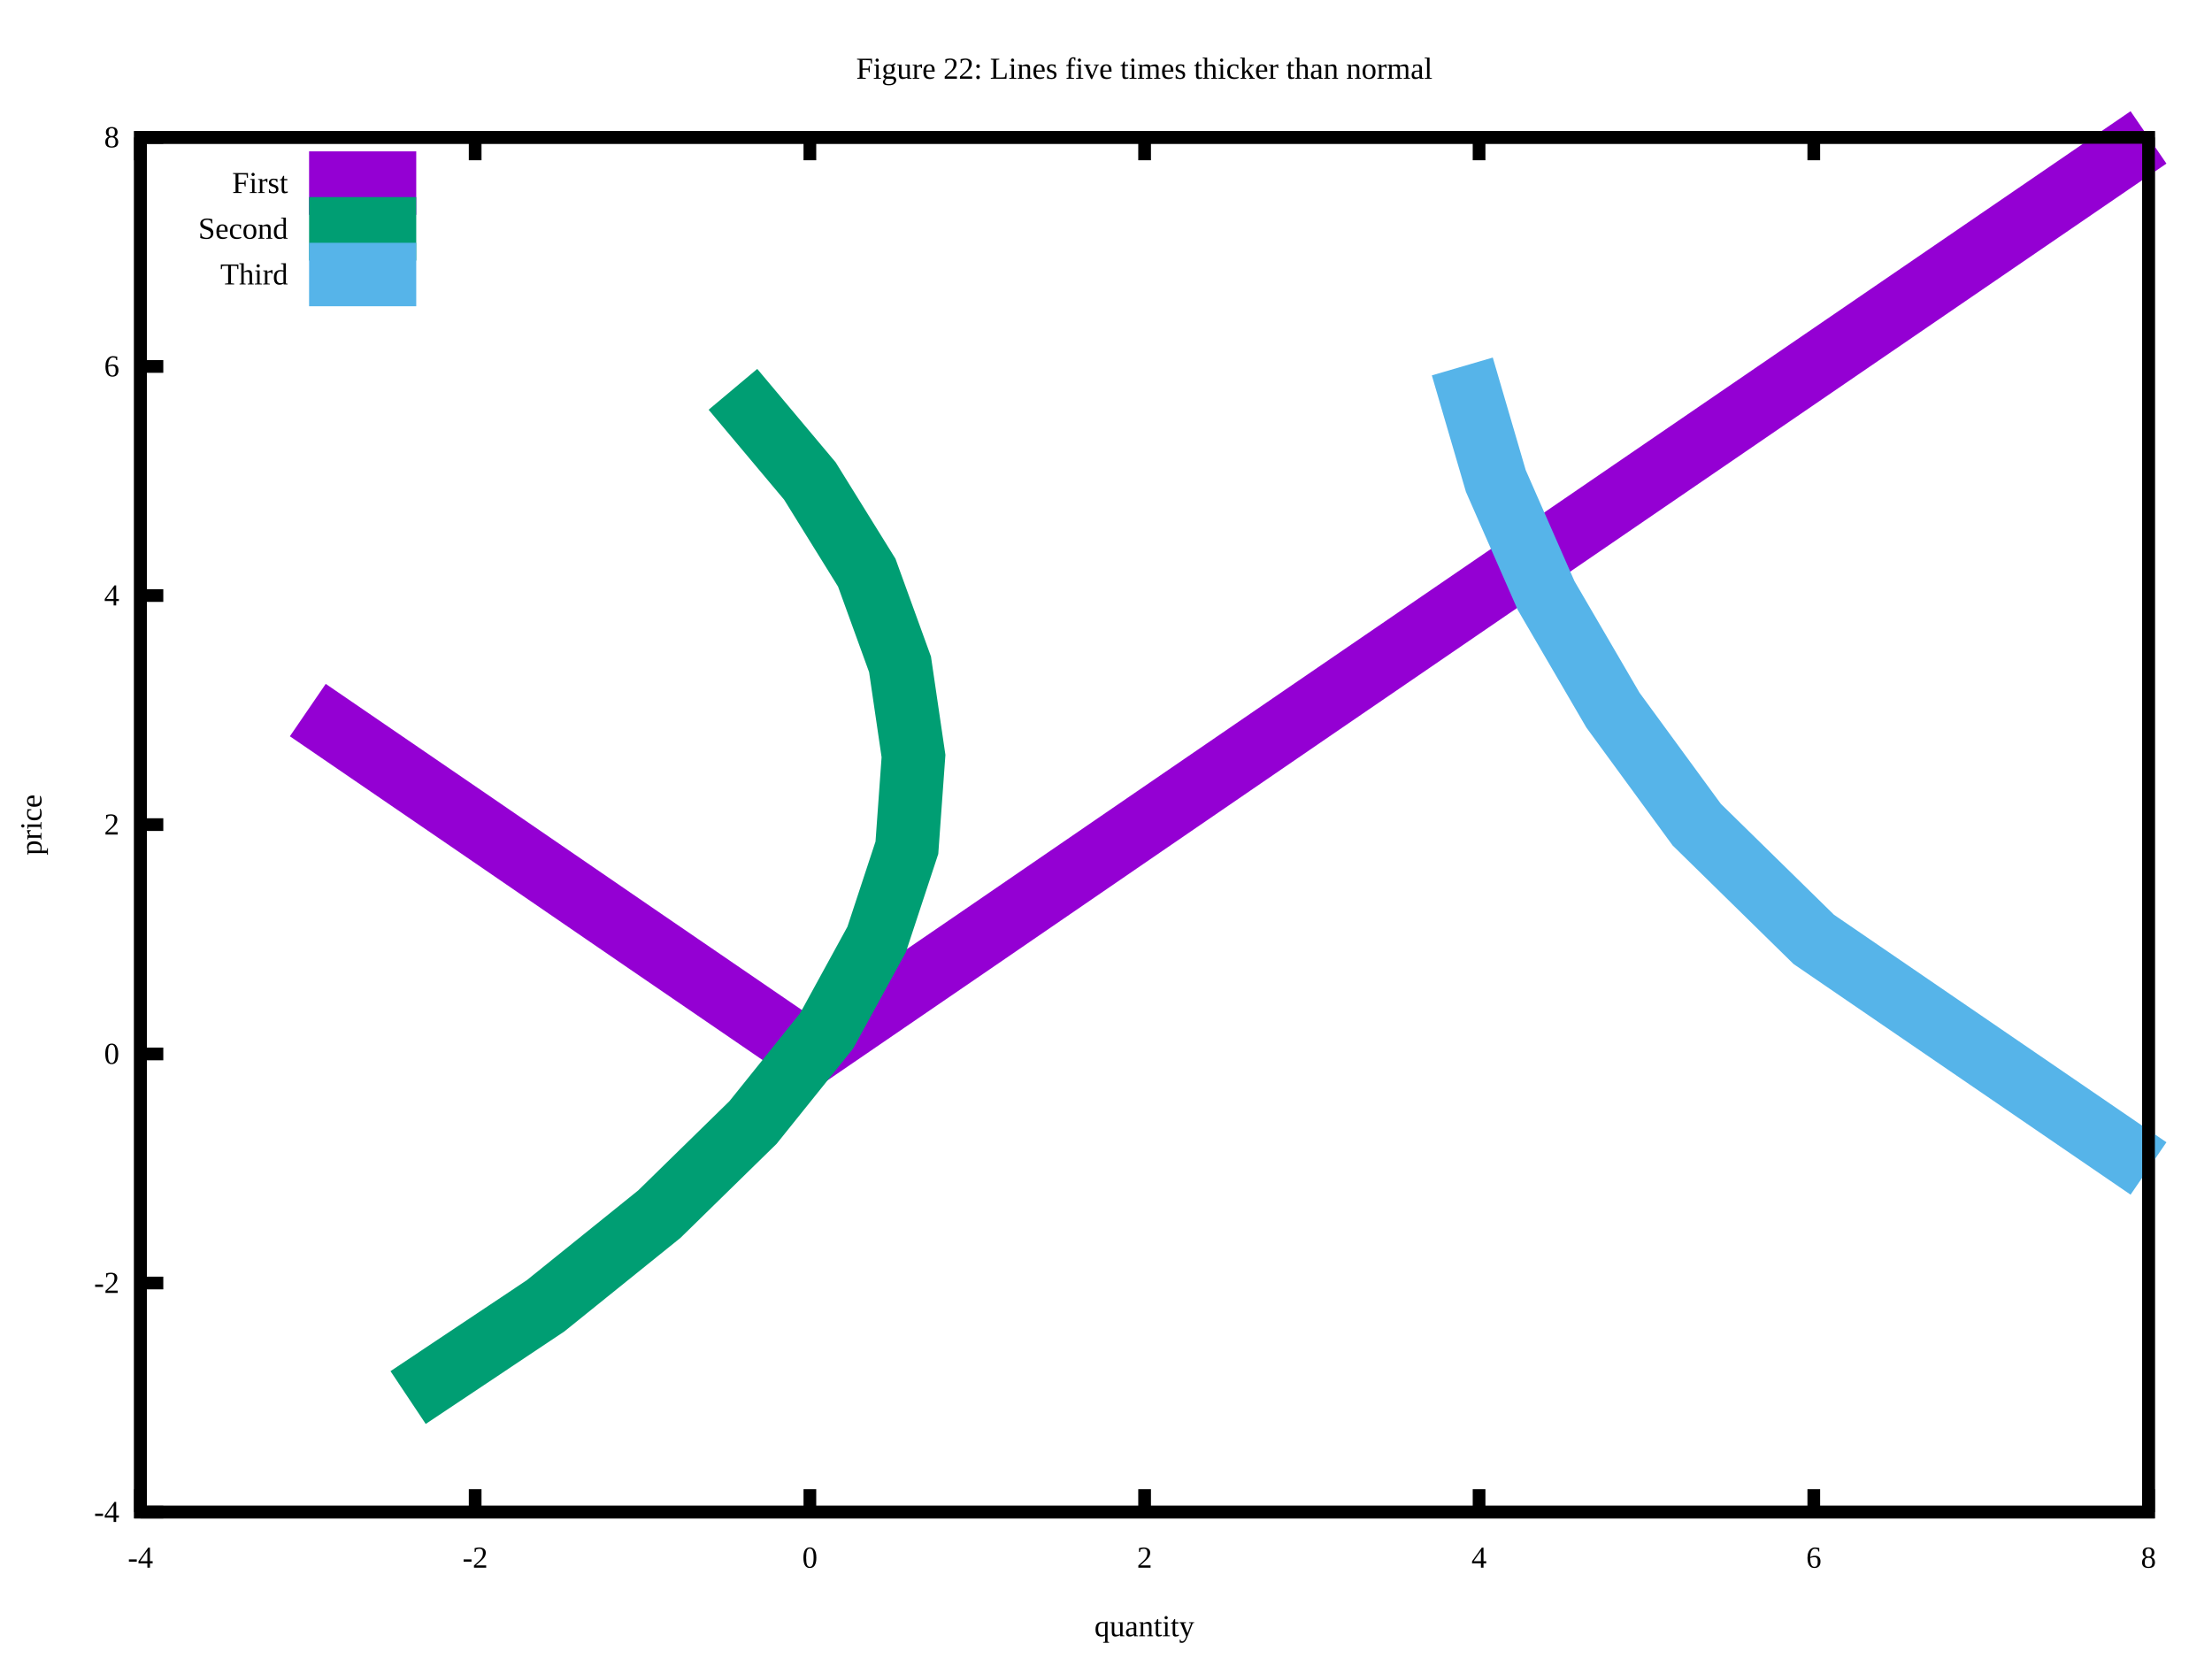
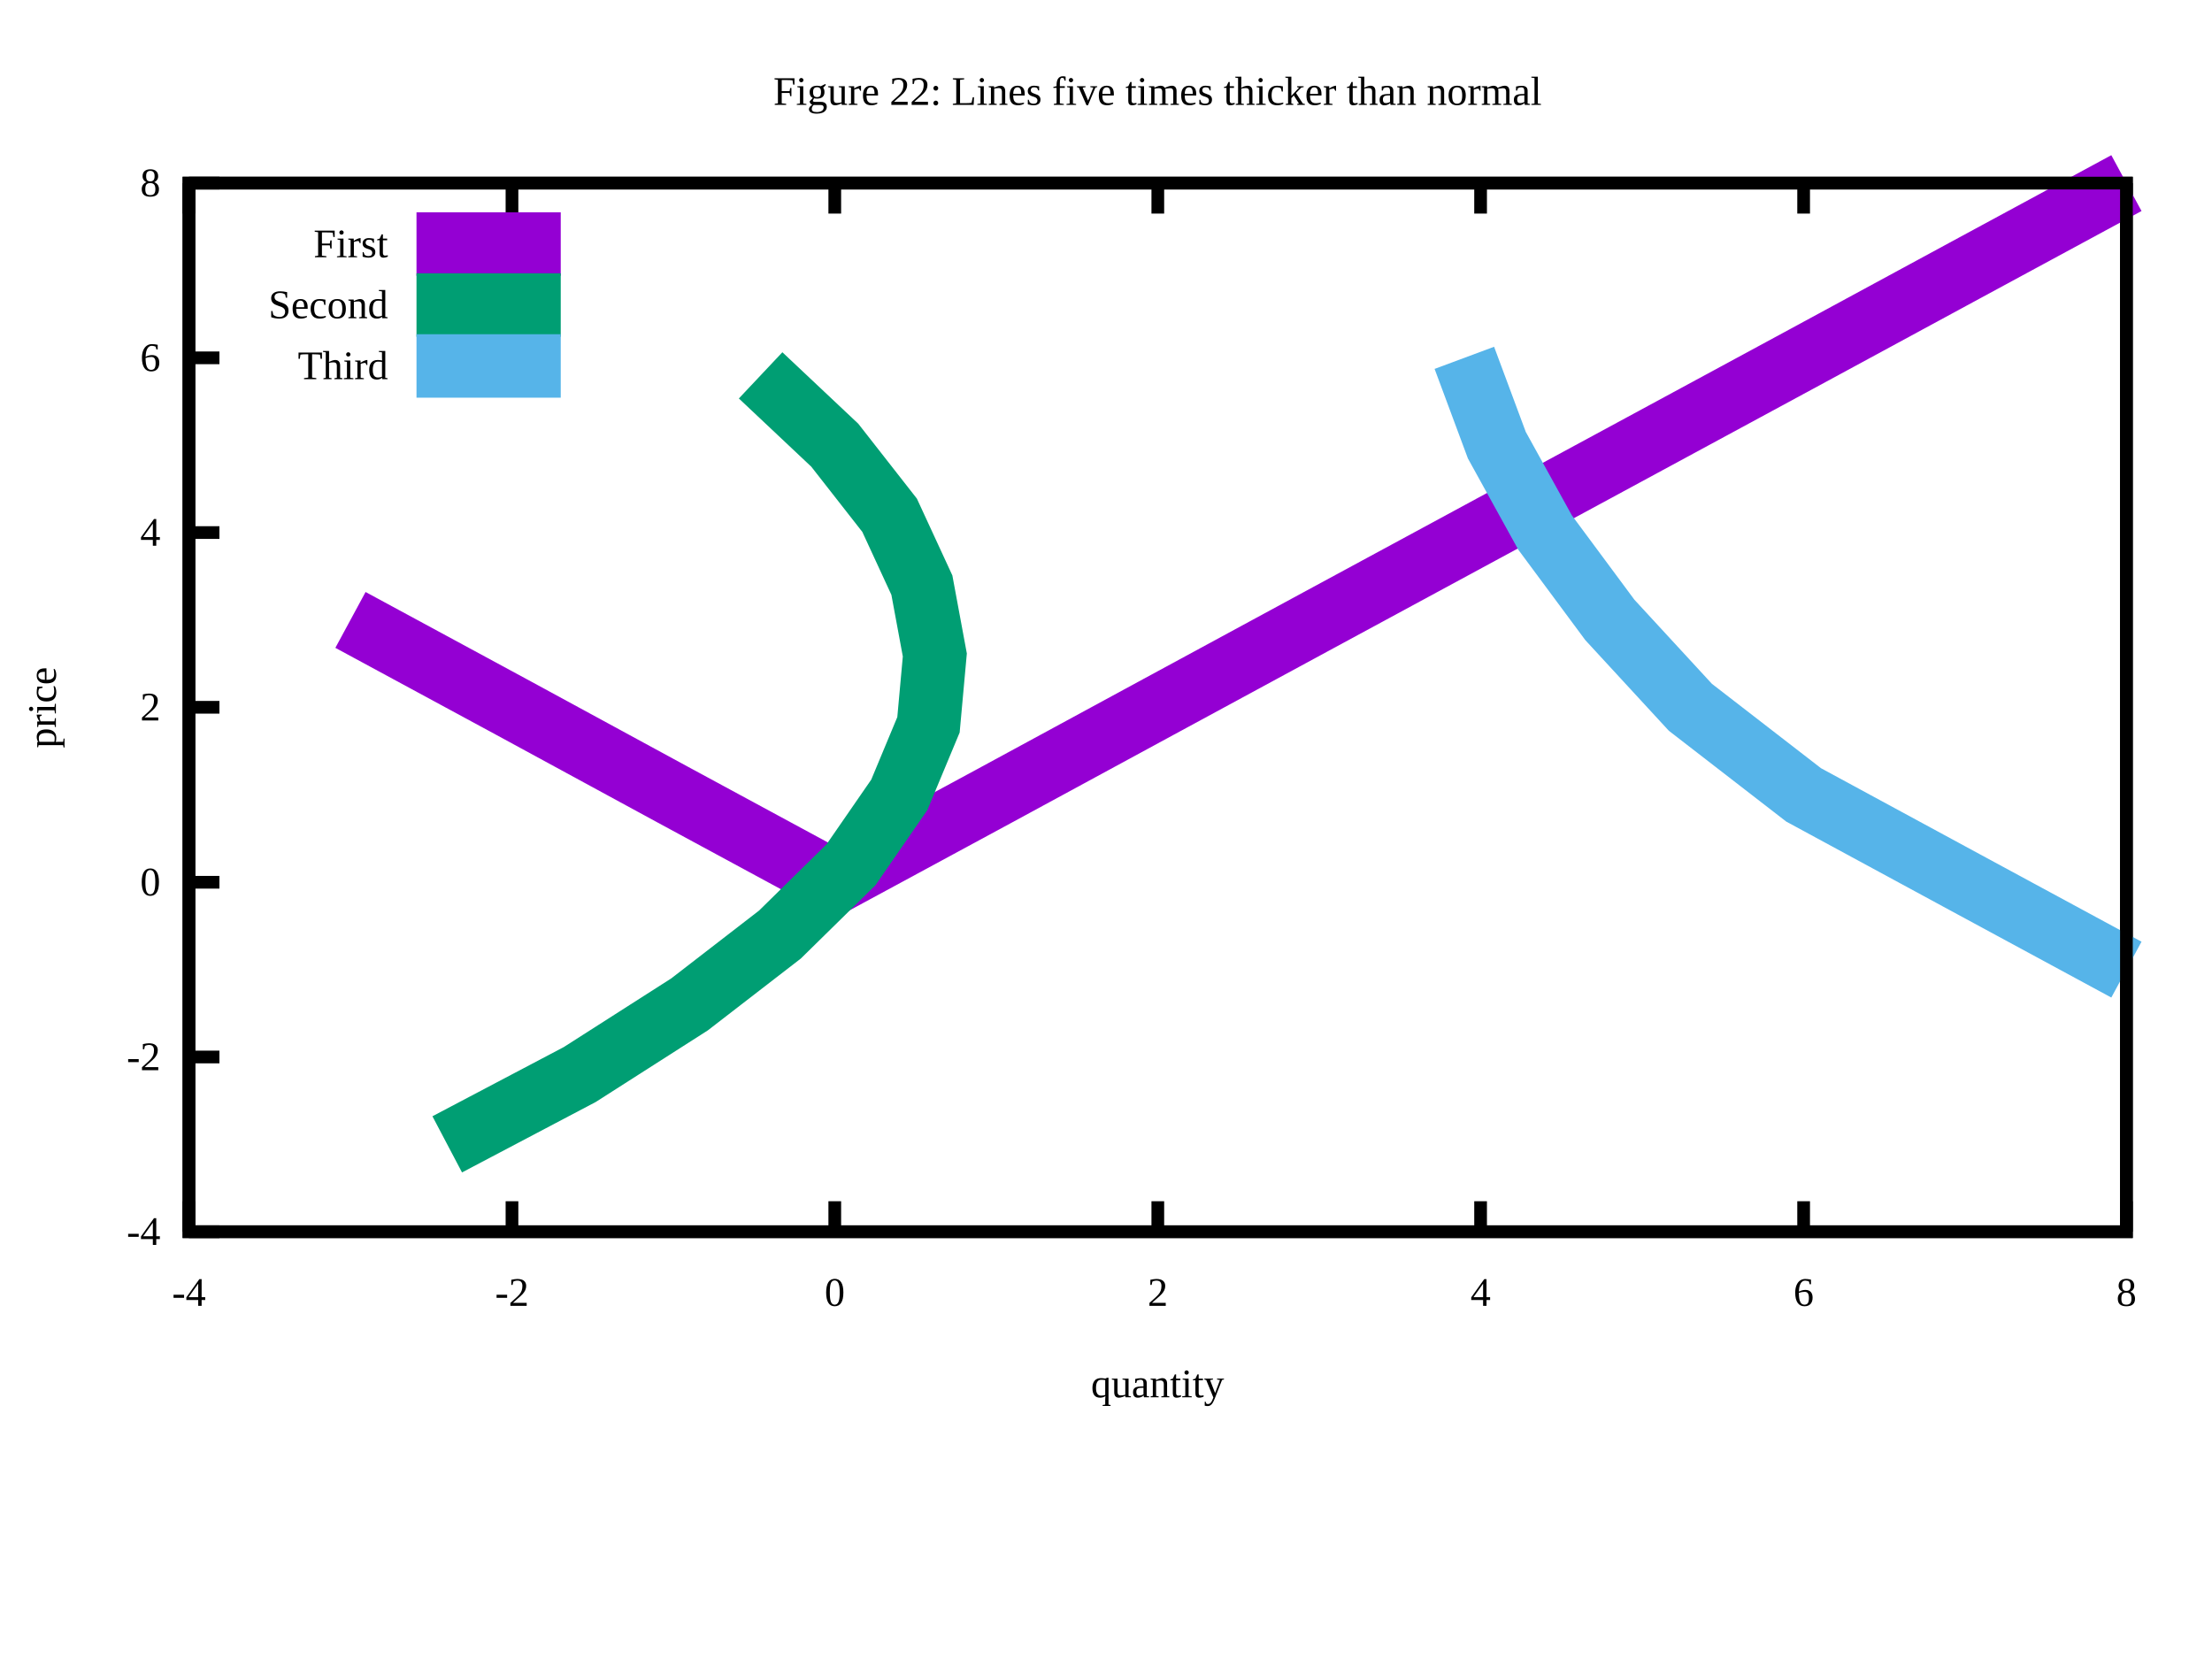
<svg xmlns="http://www.w3.org/2000/svg" xmlns:xlink="http://www.w3.org/1999/xlink" width="871" height="653" viewBox="0 0 871 653">
  <g id="gnuplot_canvas">
    <rect x="0" y="0" width="871" height="653" fill="none" />
    <defs>
      <circle id="gpDot" r="0.5" stroke-width="0.5" />
-       <path id="gpPt0" stroke-width="0.222" stroke="currentColor" d="M-1,0 h2 M0,-1 v2" />
-       <path id="gpPt1" stroke-width="0.222" stroke="currentColor" d="M-1,-1 L1,1 M1,-1 L-1,1" />
-       <path id="gpPt2" stroke-width="0.222" stroke="currentColor" d="M-1,0 L1,0 M0,-1 L0,1 M-1,-1 L1,1 M-1,1 L1,-1" />
-       <rect id="gpPt3" stroke-width="0.222" stroke="currentColor" x="-1" y="-1" width="2" height="2" />
-       <rect id="gpPt4" stroke-width="0.222" stroke="currentColor" fill="currentColor" x="-1" y="-1" width="2" height="2" />
-       <circle id="gpPt5" stroke-width="0.222" stroke="currentColor" cx="0" cy="0" r="1" />
+       <path id="gpPt0" stroke-width="0.167" stroke="currentColor" d="M-1,0 h2 M0,-1 v2" />
+       <path id="gpPt1" stroke-width="0.167" stroke="currentColor" d="M-1,-1 L1,1 M1,-1 L-1,1" />
+       <path id="gpPt2" stroke-width="0.167" stroke="currentColor" d="M-1,0 L1,0 M0,-1 L0,1 M-1,-1 L1,1 M-1,1 L1,-1" />
+       <rect id="gpPt3" stroke-width="0.167" stroke="currentColor" x="-1" y="-1" width="2" height="2" />
+       <rect id="gpPt4" stroke-width="0.167" stroke="currentColor" fill="currentColor" x="-1" y="-1" width="2" height="2" />
+       <circle id="gpPt5" stroke-width="0.167" stroke="currentColor" cx="0" cy="0" r="1" />
      <use xlink:href="#gpPt5" id="gpPt6" fill="currentColor" stroke="none" />
-       <path id="gpPt7" stroke-width="0.222" stroke="currentColor" d="M0,-1.33 L-1.33,0.67 L1.33,0.67 z" />
+       <path id="gpPt7" stroke-width="0.167" stroke="currentColor" d="M0,-1.33 L-1.33,0.67 L1.33,0.67 z" />
      <use xlink:href="#gpPt7" id="gpPt8" fill="currentColor" stroke="none" />
      <use xlink:href="#gpPt7" id="gpPt9" stroke="currentColor" transform="rotate(180)" />
      <use xlink:href="#gpPt9" id="gpPt10" fill="currentColor" stroke="none" />
      <use xlink:href="#gpPt3" id="gpPt11" stroke="currentColor" transform="rotate(45)" />
      <use xlink:href="#gpPt11" id="gpPt12" fill="currentColor" stroke="none" />
-       <path id="gpPt13" stroke-width="0.222" stroke="currentColor" d="M0,1.330 L1.265,0.411 L0.782,-1.067 L-0.782,-1.076 L-1.265,0.411 z" />
+       <path id="gpPt13" stroke-width="0.167" stroke="currentColor" d="M0,1.330 L1.265,0.411 L0.782,-1.067 L-0.782,-1.076 L-1.265,0.411 z" />
      <use xlink:href="#gpPt13" id="gpPt14" fill="currentColor" stroke="none" />
      <filter id="textbox" filterUnits="objectBoundingBox" x="0" y="0" height="1" width="1">
        <feFlood flood-color="white" flood-opacity="1" result="bgnd" />
        <feComposite in="SourceGraphic" in2="bgnd" operator="atop" />
      </filter>
      <filter id="greybox" filterUnits="objectBoundingBox" x="0" y="0" height="1" width="1">
        <feFlood flood-color="lightgrey" flood-opacity="1" result="grey" />
        <feComposite in="SourceGraphic" in2="grey" operator="atop" />
      </filter>
    </defs>
    <g fill="none" color="white" stroke="currentColor" stroke-width="5.00" stroke-linecap="butt" stroke-linejoin="miter">
</g>
    <g fill="none" color="black" stroke="currentColor" stroke-width="5.00" stroke-linecap="butt" stroke-linejoin="miter">
-       <path stroke="black" d="M55.3,595.4 L64.3,595.4  " />
-       <g transform="translate(47.0,599.3)" stroke="none" fill="black" font-family="Times New Roman" font-size="12.00" text-anchor="end">
+       <path stroke="black" d="M74.4,485.0 L86.4,485.0  " />
+       <g transform="translate(63.2,490.2)" stroke="none" fill="black" font-family="Times New Roman" font-size="16.00" text-anchor="end">
        <text>
          <tspan font-family="Times New Roman">-4</tspan>
        </text>
      </g>
    </g>
    <g fill="none" color="black" stroke="currentColor" stroke-width="5.00" stroke-linecap="butt" stroke-linejoin="miter">
-       <path stroke="black" d="M55.3,505.2 L64.3,505.2  " />
-       <g transform="translate(47.0,509.1)" stroke="none" fill="black" font-family="Times New Roman" font-size="12.00" text-anchor="end">
+       <path stroke="black" d="M74.4,416.2 L86.4,416.2  " />
+       <g transform="translate(63.2,421.4)" stroke="none" fill="black" font-family="Times New Roman" font-size="16.00" text-anchor="end">
        <text>
          <tspan font-family="Times New Roman">-2</tspan>
        </text>
      </g>
    </g>
    <g fill="none" color="black" stroke="currentColor" stroke-width="5.00" stroke-linecap="butt" stroke-linejoin="miter">
-       <path stroke="black" d="M55.3,415.0 L64.3,415.0  " />
-       <g transform="translate(47.0,418.9)" stroke="none" fill="black" font-family="Times New Roman" font-size="12.00" text-anchor="end">
+       <path stroke="black" d="M74.4,347.4 L86.4,347.4  " />
+       <g transform="translate(63.2,352.6)" stroke="none" fill="black" font-family="Times New Roman" font-size="16.00" text-anchor="end">
        <text>
          <tspan font-family="Times New Roman"> 0</tspan>
        </text>
      </g>
    </g>
    <g fill="none" color="black" stroke="currentColor" stroke-width="5.00" stroke-linecap="butt" stroke-linejoin="miter">
-       <path stroke="black" d="M55.3,324.7 L64.3,324.7  " />
-       <g transform="translate(47.0,328.6)" stroke="none" fill="black" font-family="Times New Roman" font-size="12.00" text-anchor="end">
+       <path stroke="black" d="M74.4,278.5 L86.4,278.5  " />
+       <g transform="translate(63.2,283.7)" stroke="none" fill="black" font-family="Times New Roman" font-size="16.00" text-anchor="end">
        <text>
          <tspan font-family="Times New Roman"> 2</tspan>
        </text>
      </g>
    </g>
    <g fill="none" color="black" stroke="currentColor" stroke-width="5.00" stroke-linecap="butt" stroke-linejoin="miter">
-       <path stroke="black" d="M55.3,234.5 L64.3,234.5  " />
-       <g transform="translate(47.0,238.4)" stroke="none" fill="black" font-family="Times New Roman" font-size="12.00" text-anchor="end">
+       <path stroke="black" d="M74.4,209.7 L86.4,209.7  " />
+       <g transform="translate(63.2,214.9)" stroke="none" fill="black" font-family="Times New Roman" font-size="16.00" text-anchor="end">
        <text>
          <tspan font-family="Times New Roman"> 4</tspan>
        </text>
      </g>
    </g>
    <g fill="none" color="black" stroke="currentColor" stroke-width="5.00" stroke-linecap="butt" stroke-linejoin="miter">
-       <path stroke="black" d="M55.3,144.3 L64.3,144.3  " />
-       <g transform="translate(47.0,148.2)" stroke="none" fill="black" font-family="Times New Roman" font-size="12.00" text-anchor="end">
+       <path stroke="black" d="M74.4,140.9 L86.4,140.9  " />
+       <g transform="translate(63.2,146.1)" stroke="none" fill="black" font-family="Times New Roman" font-size="16.00" text-anchor="end">
        <text>
          <tspan font-family="Times New Roman"> 6</tspan>
        </text>
      </g>
    </g>
    <g fill="none" color="black" stroke="currentColor" stroke-width="5.00" stroke-linecap="butt" stroke-linejoin="miter">
-       <path stroke="black" d="M55.3,54.1 L64.3,54.1  " />
-       <g transform="translate(47.0,58.0)" stroke="none" fill="black" font-family="Times New Roman" font-size="12.00" text-anchor="end">
+       <path stroke="black" d="M74.4,72.1 L86.4,72.1  " />
+       <g transform="translate(63.2,77.3)" stroke="none" fill="black" font-family="Times New Roman" font-size="16.00" text-anchor="end">
        <text>
          <tspan font-family="Times New Roman"> 8</tspan>
        </text>
      </g>
    </g>
    <g fill="none" color="black" stroke="currentColor" stroke-width="5.00" stroke-linecap="butt" stroke-linejoin="miter">
-       <path stroke="black" d="M55.3,595.4 L55.3,586.4 M55.3,54.1 L55.3,63.1  " />
-       <g transform="translate(55.3,617.3)" stroke="none" fill="black" font-family="Times New Roman" font-size="12.00" text-anchor="middle">
+       <path stroke="black" d="M74.4,485.0 L74.4,473.0 M74.4,72.1 L74.4,84.1  " />
+       <g transform="translate(74.4,514.2)" stroke="none" fill="black" font-family="Times New Roman" font-size="16.00" text-anchor="middle">
        <text>
          <tspan font-family="Times New Roman">-4</tspan>
        </text>
      </g>
    </g>
    <g fill="none" color="black" stroke="currentColor" stroke-width="5.00" stroke-linecap="butt" stroke-linejoin="miter">
-       <path stroke="black" d="M187.1,595.4 L187.1,586.4 M187.1,54.1 L187.1,63.1  " />
-       <g transform="translate(187.1,617.3)" stroke="none" fill="black" font-family="Times New Roman" font-size="12.00" text-anchor="middle">
+       <path stroke="black" d="M201.6,485.0 L201.6,473.0 M201.6,72.1 L201.6,84.1  " />
+       <g transform="translate(201.6,514.2)" stroke="none" fill="black" font-family="Times New Roman" font-size="16.00" text-anchor="middle">
        <text>
          <tspan font-family="Times New Roman">-2</tspan>
        </text>
      </g>
    </g>
    <g fill="none" color="black" stroke="currentColor" stroke-width="5.00" stroke-linecap="butt" stroke-linejoin="miter">
-       <path stroke="black" d="M318.9,595.4 L318.9,586.4 M318.9,54.1 L318.9,63.1  " />
-       <g transform="translate(318.9,617.3)" stroke="none" fill="black" font-family="Times New Roman" font-size="12.00" text-anchor="middle">
+       <path stroke="black" d="M328.7,485.0 L328.7,473.0 M328.7,72.1 L328.7,84.1  " />
+       <g transform="translate(328.7,514.2)" stroke="none" fill="black" font-family="Times New Roman" font-size="16.00" text-anchor="middle">
        <text>
          <tspan font-family="Times New Roman"> 0</tspan>
        </text>
      </g>
    </g>
    <g fill="none" color="black" stroke="currentColor" stroke-width="5.00" stroke-linecap="butt" stroke-linejoin="miter">
-       <path stroke="black" d="M450.7,595.4 L450.7,586.4 M450.7,54.1 L450.7,63.1  " />
-       <g transform="translate(450.7,617.3)" stroke="none" fill="black" font-family="Times New Roman" font-size="12.00" text-anchor="middle">
+       <path stroke="black" d="M455.9,485.0 L455.9,473.0 M455.9,72.1 L455.9,84.1  " />
+       <g transform="translate(455.9,514.2)" stroke="none" fill="black" font-family="Times New Roman" font-size="16.00" text-anchor="middle">
        <text>
          <tspan font-family="Times New Roman"> 2</tspan>
        </text>
      </g>
    </g>
    <g fill="none" color="black" stroke="currentColor" stroke-width="5.00" stroke-linecap="butt" stroke-linejoin="miter">
-       <path stroke="black" d="M582.4,595.4 L582.4,586.4 M582.4,54.1 L582.4,63.1  " />
-       <g transform="translate(582.4,617.3)" stroke="none" fill="black" font-family="Times New Roman" font-size="12.00" text-anchor="middle">
+       <path stroke="black" d="M583.0,485.0 L583.0,473.0 M583.0,72.1 L583.0,84.1  " />
+       <g transform="translate(583.0,514.2)" stroke="none" fill="black" font-family="Times New Roman" font-size="16.00" text-anchor="middle">
        <text>
          <tspan font-family="Times New Roman"> 4</tspan>
        </text>
      </g>
    </g>
    <g fill="none" color="black" stroke="currentColor" stroke-width="5.00" stroke-linecap="butt" stroke-linejoin="miter">
-       <path stroke="black" d="M714.2,595.4 L714.2,586.4 M714.2,54.1 L714.2,63.1  " />
-       <g transform="translate(714.2,617.3)" stroke="none" fill="black" font-family="Times New Roman" font-size="12.00" text-anchor="middle">
+       <path stroke="black" d="M710.2,485.0 L710.2,473.0 M710.2,72.1 L710.2,84.1  " />
+       <g transform="translate(710.2,514.2)" stroke="none" fill="black" font-family="Times New Roman" font-size="16.00" text-anchor="middle">
        <text>
          <tspan font-family="Times New Roman"> 6</tspan>
        </text>
      </g>
    </g>
    <g fill="none" color="black" stroke="currentColor" stroke-width="5.00" stroke-linecap="butt" stroke-linejoin="miter">
-       <path stroke="black" d="M846.0,595.4 L846.0,586.4 M846.0,54.1 L846.0,63.1  " />
-       <g transform="translate(846.0,617.3)" stroke="none" fill="black" font-family="Times New Roman" font-size="12.00" text-anchor="middle">
+       <path stroke="black" d="M837.3,485.0 L837.3,473.0 M837.3,72.1 L837.3,84.1  " />
+       <g transform="translate(837.3,514.2)" stroke="none" fill="black" font-family="Times New Roman" font-size="16.00" text-anchor="middle">
        <text>
          <tspan font-family="Times New Roman"> 8</tspan>
        </text>
      </g>
    </g>
    <g fill="none" color="black" stroke="currentColor" stroke-width="5.00" stroke-linecap="butt" stroke-linejoin="miter">
</g>
    <g fill="none" color="black" stroke="currentColor" stroke-width="5.00" stroke-linecap="butt" stroke-linejoin="miter">
-       <path stroke="black" d="M55.3,54.1 L55.3,595.4 L846.0,595.4 L846.0,54.1 L55.3,54.1 Z  " />
-     </g>
-     <g fill="none" color="black" stroke="currentColor" stroke-width="5.00" stroke-linecap="butt" stroke-linejoin="miter">
-       <g transform="translate(16.3,324.8) rotate(270)" stroke="none" fill="black" font-family="Times New Roman" font-size="12.00" text-anchor="middle">
+       <path stroke="black" d="M74.4,72.1 L74.4,485.0 L837.3,485.0 L837.3,72.1 L74.4,72.1 Z  " />
+     </g>
+     <g fill="none" color="black" stroke="currentColor" stroke-width="5.00" stroke-linecap="butt" stroke-linejoin="miter">
+       <g transform="translate(22.0,278.6) rotate(270)" stroke="none" fill="black" font-family="Times New Roman" font-size="16.00" text-anchor="middle">
        <text>
          <tspan font-family="Times New Roman">price</tspan>
        </text>
      </g>
    </g>
    <g fill="none" color="black" stroke="currentColor" stroke-width="5.00" stroke-linecap="butt" stroke-linejoin="miter">
-       <g transform="translate(450.6,644.3)" stroke="none" fill="black" font-family="Times New Roman" font-size="12.00" text-anchor="middle">
+       <g transform="translate(455.8,550.2)" stroke="none" fill="black" font-family="Times New Roman" font-size="16.00" text-anchor="middle">
        <text>
          <tspan font-family="Times New Roman">quantity</tspan>
        </text>
      </g>
    </g>
    <g fill="none" color="black" stroke="currentColor" stroke-width="5.00" stroke-linecap="butt" stroke-linejoin="miter">
-       <g transform="translate(450.6,31.0)" stroke="none" fill="black" font-family="Times New Roman" font-size="12.00" text-anchor="middle">
+       <g transform="translate(455.8,41.3)" stroke="none" fill="black" font-family="Times New Roman" font-size="16.00" text-anchor="middle">
        <text>
          <tspan font-family="Times New Roman">Figure 22: Lines five times thicker than normal</tspan>
        </text>
      </g>
    </g>
    <g id="gnuplot_plot_1">
      <g fill="none" color="white" stroke="black" stroke-width="25.00" stroke-linecap="butt" stroke-linejoin="miter">
</g>
      <g fill="none" color="black" stroke="currentColor" stroke-width="25.00" stroke-linecap="butt" stroke-linejoin="miter">
-         <g transform="translate(113.4,76.0)" stroke="none" fill="black" font-family="Times New Roman" font-size="12.00" text-anchor="end">
+         <g transform="translate(152.8,101.3)" stroke="none" fill="black" font-family="Times New Roman" font-size="16.00" text-anchor="end">
          <text>
            <tspan font-family="Times New Roman">First</tspan>
          </text>
        </g>
      </g>
      <g fill="none" color="black" stroke="currentColor" stroke-width="25.00" stroke-linecap="butt" stroke-linejoin="miter">
-         <path stroke="rgb(148,   0, 211)" d="M121.7,72.1 L163.9,72.1 M121.2,279.6 L187.1,324.7 L253.0,369.9 L318.9,415.0 L384.8,369.9 L450.7,324.7   L516.5,279.6 L582.4,234.5 L648.3,189.4 L714.2,144.3 L780.1,99.2 L846.0,54.1  " />
+         <path stroke="rgb(148,   0, 211)" d="M164.0,96.1 L220.8,96.1 M138.0,244.1 L201.6,278.5 L265.1,313.0 L328.7,347.4 L392.3,313.0 L455.9,278.5   L519.4,244.1 L583.0,209.7 L646.6,175.3 L710.2,140.9 L773.7,106.5 L837.3,72.1  " />
      </g>
    </g>
    <g id="gnuplot_plot_2">
      <g fill="none" color="black" stroke="currentColor" stroke-width="25.00" stroke-linecap="butt" stroke-linejoin="miter">
-         <g transform="translate(113.4,94.0)" stroke="none" fill="black" font-family="Times New Roman" font-size="12.00" text-anchor="end">
+         <g transform="translate(152.8,125.3)" stroke="none" fill="black" font-family="Times New Roman" font-size="16.00" text-anchor="end">
          <text>
            <tspan font-family="Times New Roman">Second</tspan>
          </text>
        </g>
      </g>
      <g fill="none" color="black" stroke="currentColor" stroke-width="25.00" stroke-linecap="butt" stroke-linejoin="miter">
-         <path stroke="rgb(  0, 158, 115)" d="M121.7,90.1 L163.9,90.1 M160.7,550.3 L214.8,514.2 L259.6,478.1 L296.5,442.0 L325.5,405.9 L345.2,369.9   L357.1,333.8 L359.7,297.7 L354.4,261.6 L341.3,225.5 L318.9,189.4 L288.6,153.3  " />
+         <path stroke="rgb(  0, 158, 115)" d="M164.0,120.1 L220.8,120.1 M176.1,450.6 L228.3,423.1 L271.5,395.5 L307.1,368.0 L335.1,340.5 L354.1,313.0   L365.6,285.4 L368.1,257.9 L363.0,230.4 L350.3,202.9 L328.7,175.3 L299.5,147.8  " />
      </g>
    </g>
    <g id="gnuplot_plot_3">
      <g fill="none" color="black" stroke="currentColor" stroke-width="25.00" stroke-linecap="butt" stroke-linejoin="miter">
-         <g transform="translate(113.4,112.0)" stroke="none" fill="black" font-family="Times New Roman" font-size="12.00" text-anchor="end">
+         <g transform="translate(152.8,149.3)" stroke="none" fill="black" font-family="Times New Roman" font-size="16.00" text-anchor="end">
          <text>
            <tspan font-family="Times New Roman">Third</tspan>
          </text>
        </g>
      </g>
      <g fill="none" color="black" stroke="currentColor" stroke-width="25.00" stroke-linecap="butt" stroke-linejoin="miter">
-         <path stroke="rgb( 86, 180, 233)" d="M121.7,108.1 L163.9,108.1 M846.0,460.1 L780.1,415.0 L714.2,369.9 L668.1,324.7 L635.1,279.6 L608.8,234.5   L589.0,189.4 L575.8,144.3  " />
+         <path stroke="rgb( 86, 180, 233)" d="M164.0,144.1 L220.8,144.1 M837.3,381.8 L773.7,347.4 L710.2,313.0 L665.6,278.5 L633.9,244.1 L608.4,209.7   L589.4,175.3 L576.6,140.9  " />
      </g>
    </g>
    <g fill="none" color="white" stroke="rgb( 86, 180, 233)" stroke-width="10.00" stroke-linecap="butt" stroke-linejoin="miter">
</g>
    <g fill="none" color="black" stroke="currentColor" stroke-width="10.00" stroke-linecap="butt" stroke-linejoin="miter">
</g>
    <g fill="none" color="black" stroke="black" stroke-width="5.00" stroke-linecap="butt" stroke-linejoin="miter">
</g>
    <g fill="none" color="black" stroke="currentColor" stroke-width="5.00" stroke-linecap="butt" stroke-linejoin="miter">
-       <path stroke="black" d="M55.3,54.1 L55.3,595.4 L846.0,595.4 L846.0,54.1 L55.3,54.1 Z  " />
+       <path stroke="black" d="M74.4,72.1 L74.4,485.0 L837.3,485.0 L837.3,72.1 L74.4,72.1 Z  " />
    </g>
    <g fill="none" color="black" stroke="currentColor" stroke-width="5.00" stroke-linecap="butt" stroke-linejoin="miter">
</g>
  </g>
</svg>
